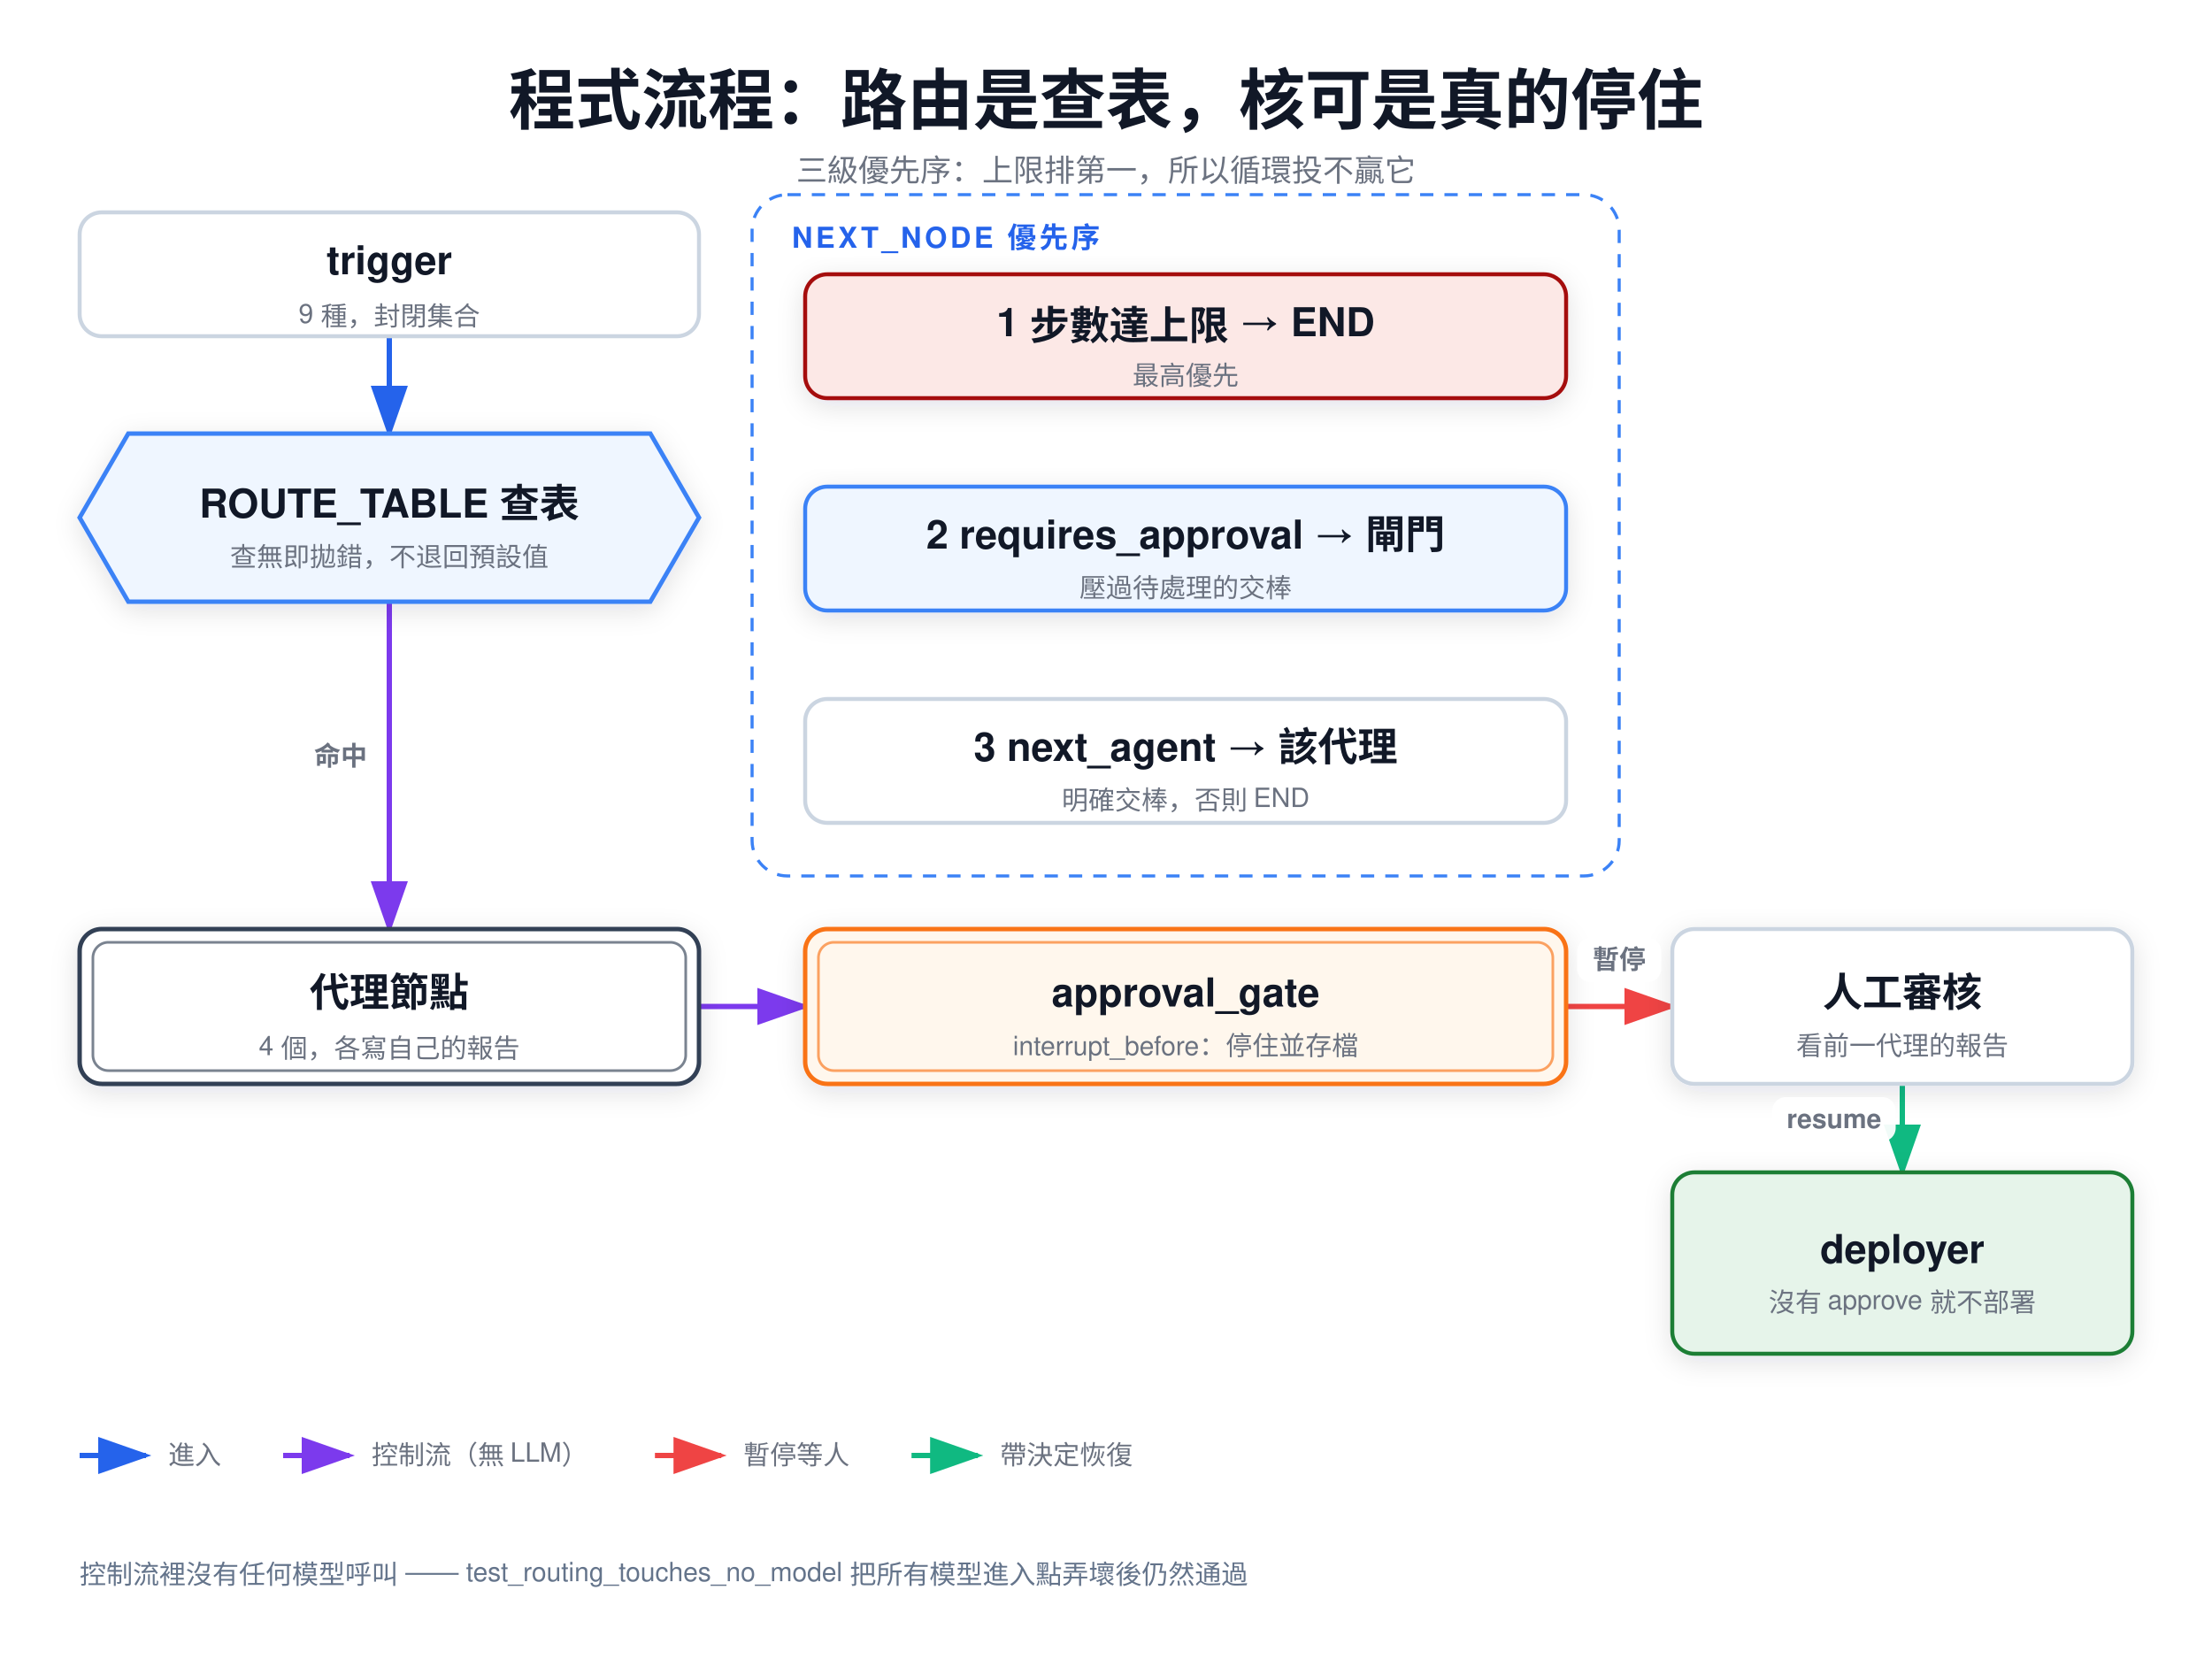
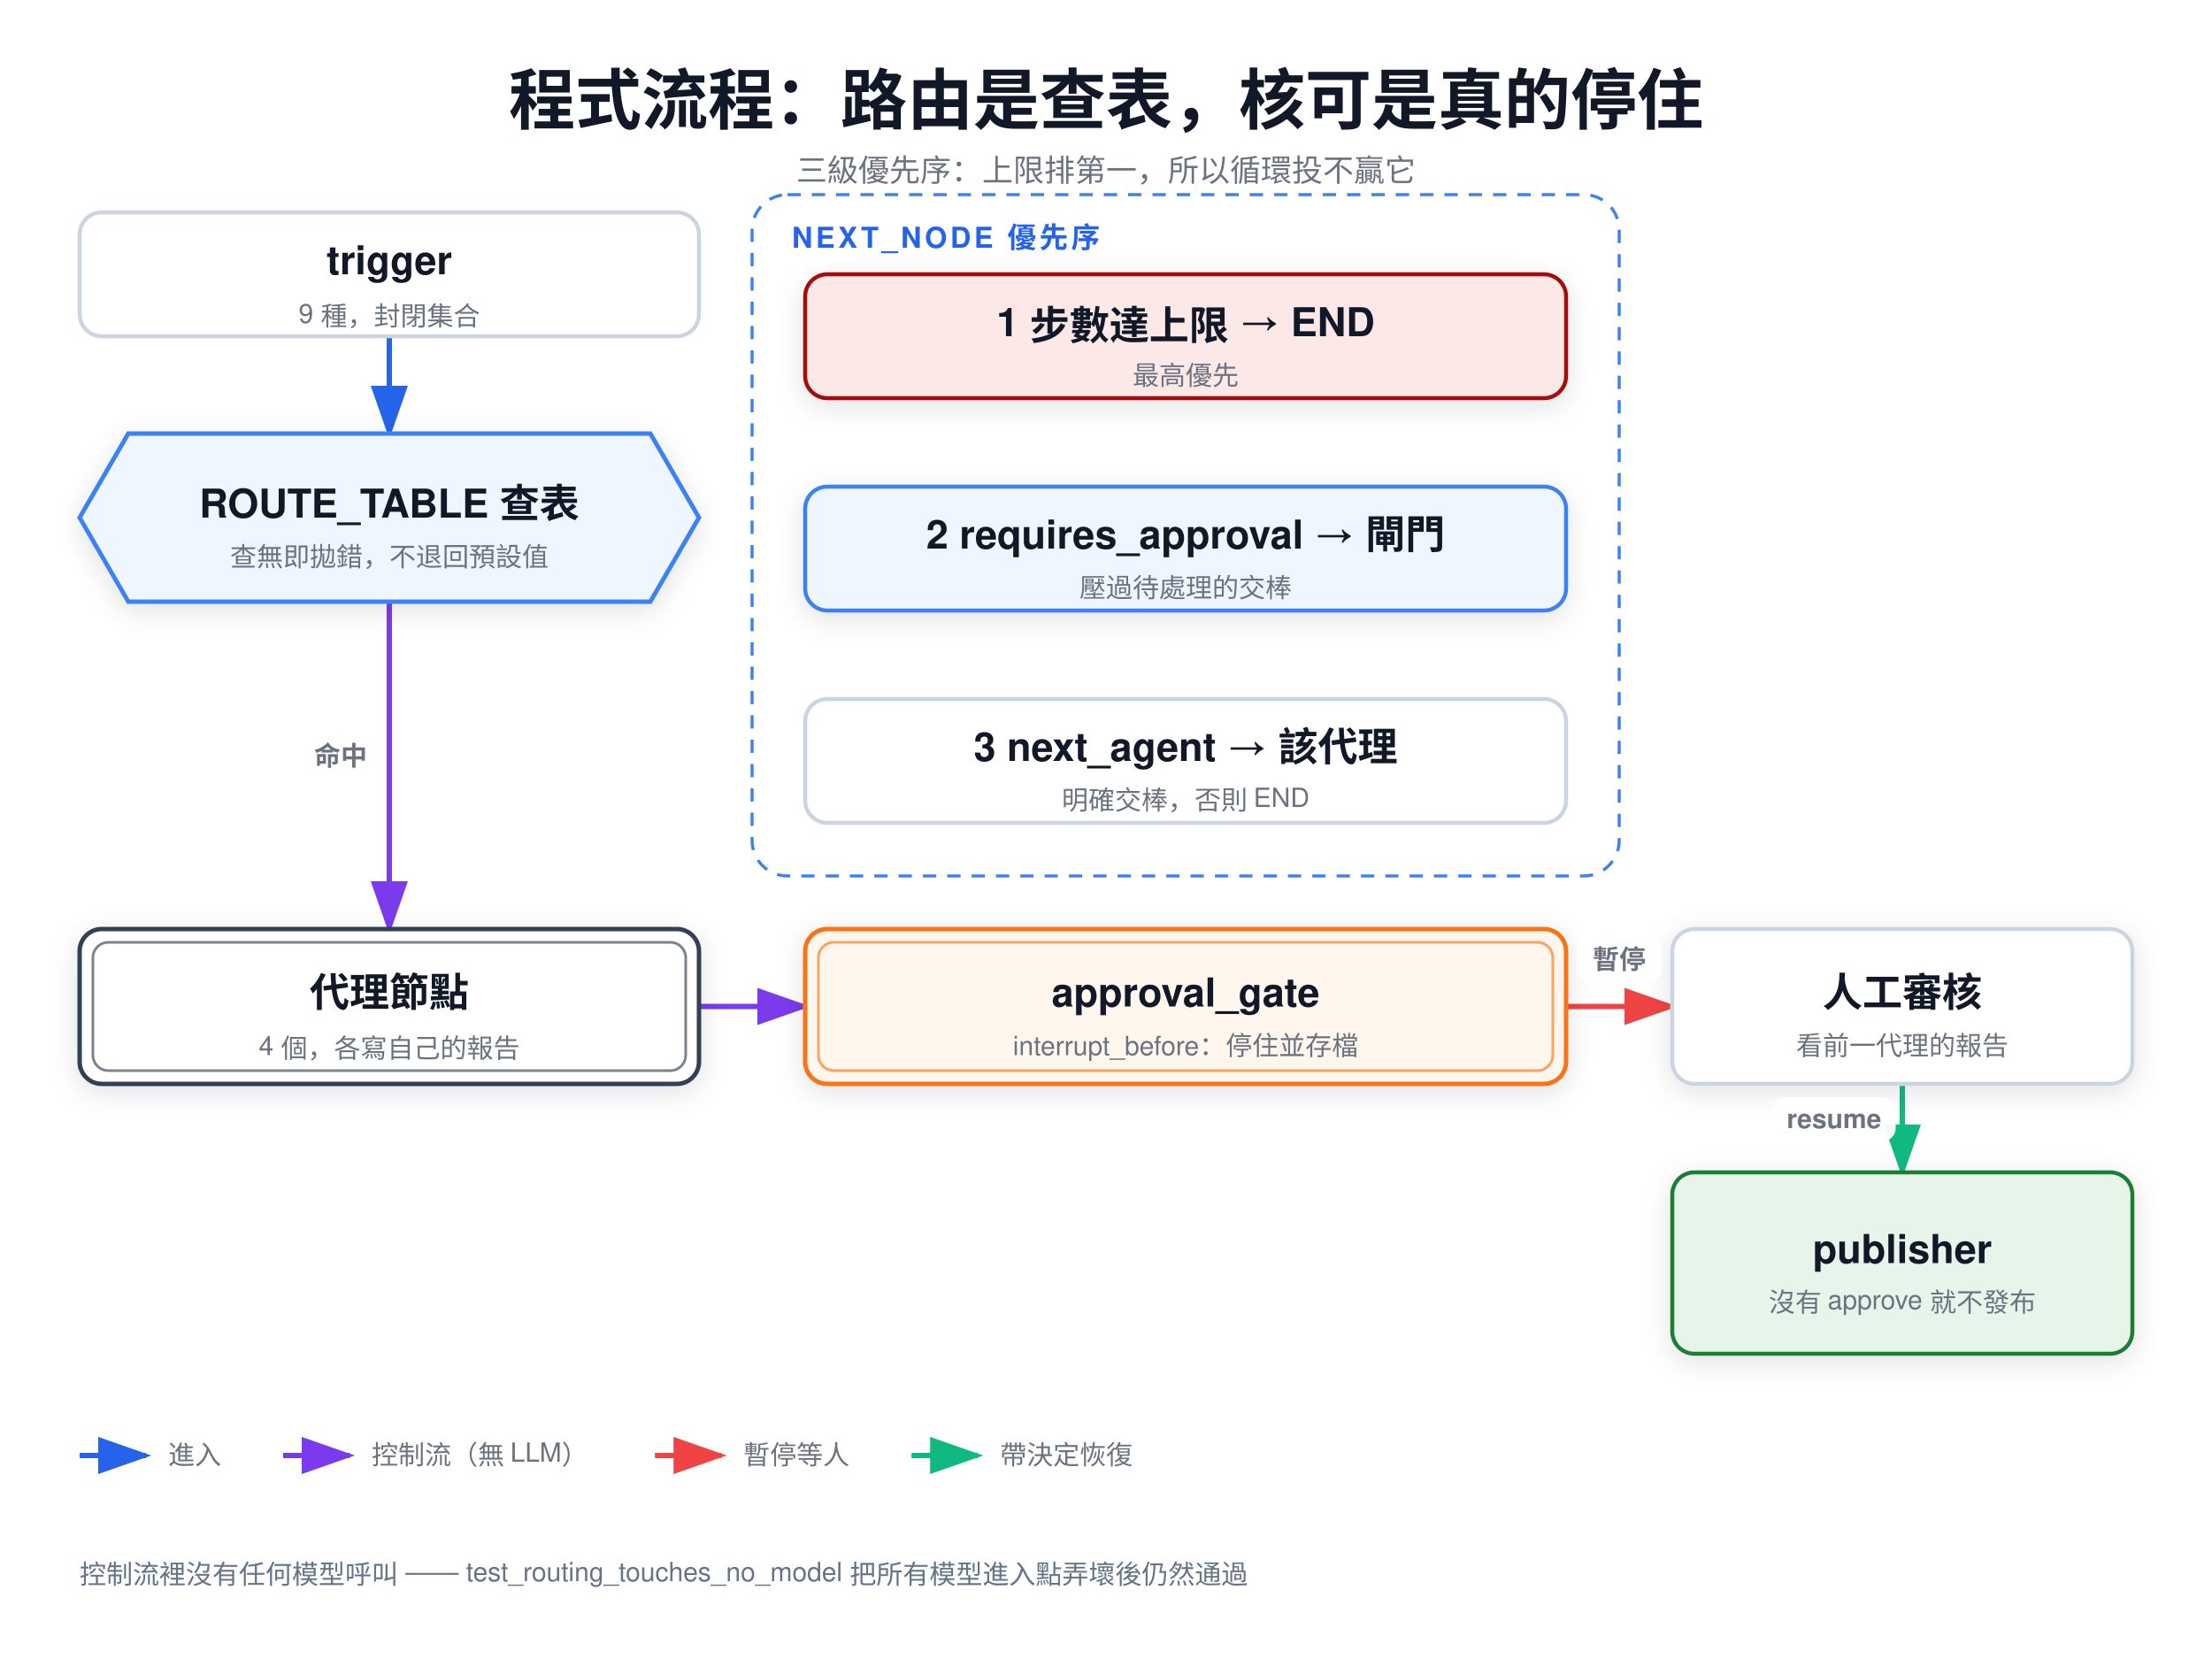
<svg xmlns="http://www.w3.org/2000/svg" viewBox="0 0 1000 750" width="1000" height="750" data-generator="fireworks-tech-graph" data-schema-version="1" data-text-metrics="heuristic-v1" data-style-id="1" data-visual-theme="Flat Icon" data-diagram-type="architecture" data-motion-scene="" data-semantic-profile="generic" data-semantic-valid="true" data-quality-profile="showcase" data-max-bends-per-edge="2" data-max-total-bends="8" data-max-route-stretch="1.35" data-max-bridged-crossings="0" data-min-node-gap="40.0" data-min-container-gutter="20.0" data-min-label-clearance="4.0" data-min-segment-length="16.0">
  <defs>
    <marker id="arrowA" markerWidth="10" markerHeight="7" refX="9" refY="3.5" orient="auto">
      <polygon points="0 0, 10 3.5, 0 7" fill="#7c3aed" />
    </marker>
    <marker id="arrowB" markerWidth="10" markerHeight="7" refX="9" refY="3.5" orient="auto">
      <polygon points="0 0, 10 3.5, 0 7" fill="#10b981" />
    </marker>
    <marker id="arrowC" markerWidth="10" markerHeight="7" refX="9" refY="3.5" orient="auto">
      <polygon points="0 0, 10 3.5, 0 7" fill="#2563eb" />
    </marker>
    <marker id="arrowE" markerWidth="10" markerHeight="7" refX="9" refY="3.5" orient="auto">
      <polygon points="0 0, 10 3.5, 0 7" fill="#f97316" />
    </marker>
    <marker id="arrowF" markerWidth="10" markerHeight="7" refX="9" refY="3.5" orient="auto">
      <polygon points="0 0, 10 3.5, 0 7" fill="#7c3aed" />
    </marker>
    <marker id="arrowG" markerWidth="10" markerHeight="7" refX="9" refY="3.5" orient="auto">
      <polygon points="0 0, 10 3.5, 0 7" fill="#ef4444" />
    </marker>
    <marker id="arrowH" markerWidth="10" markerHeight="7" refX="9" refY="3.5" orient="auto">
      <polygon points="0 0, 10 3.5, 0 7" fill="#6b7280" />
    </marker>
    <filter id="shadowSoft" x="-20%" y="-20%" width="140%" height="160%">
      <feDropShadow dx="0" dy="3" stdDeviation="6" flood-color="#0f172a" flood-opacity="0.12" />
    </filter>
    <filter id="shadowGlass" x="-20%" y="-20%" width="140%" height="160%">
      <feDropShadow dx="0" dy="10" stdDeviation="16" flood-color="#020617" flood-opacity="0.28" />
    </filter>
    <style>
    text { font-family: 'Helvetica Neue', Helvetica, Arial, 'PingFang SC', 'Noto Sans CJK SC', 'Microsoft YaHei', 'Microsoft JhengHei', 'SimHei', sans-serif; }
    .title { font-size: 30px; font-weight: 700; fill: #111827; }
    .subtitle { font-size: 14px; font-weight: 500; fill: #6b7280; }
    .section { font-size: 13px; font-weight: 700; fill: #2563eb; letter-spacing: 1.4px; }
    .section-sub { font-size: 12px; font-weight: 500; fill: #64748b; }
    .node-title { font-weight: 700; fill: #111827; }
    .node-sub { font-weight: 500; fill: #6b7280; }
    .node-type { font-size: 12px; font-weight: 700; fill: #64748b; letter-spacing: 0.08em; }
    .arrow-label { font-size: 12px; font-weight: 600; fill: #6b7280; }
    .legend { font-size: 12px; font-weight: 500; fill: #6b7280; }
    .footnote { font-size: 12px; font-weight: 500; fill: #64748b; }
    .metric-label { font-size: 8.5px; font-weight: 700; fill: #64748b; text-transform: uppercase; }
    .metric-value { font-size: 9.5px; font-weight: 700; fill: #111827; }
    </style>
  </defs>
  <rect data-graph-role="background" width="1000.0" height="750.0" fill="#ffffff" />
  <text x="500.0" y="56" text-anchor="middle" class="title">程式流程：路由是查表，核可是真的停住</text>
  <text x="500.0" y="82" text-anchor="middle" class="subtitle">三級優先序：上限排第一，所以循環投不贏它</text>
  <g id="prec" data-graph-role="container" data-container-id="prec" data-semantic-role="boundary" data-graph-bounds="340,88,732,396">
    <rect data-graph-role="container" x="340.0" y="88.0" width="392.0" height="308.0" rx="16.0" fill="none" stroke="#3b82f6" stroke-width="1.4" stroke-dasharray="6 5" />
    <text x="358.0" y="112.0" class="section">NEXT_NODE 優先序</text>
    <rect id="prec-header" data-graph-role="reserved" data-reserved-kind="container-header" x="348" y="94" width="141.54" height="30" fill="none" stroke="none" />
  </g>
  <path id="e1" data-graph-role="edge" data-edge-id="e1" data-source="trig" data-target="table" data-edge-kind="flow" data-topic-id="" data-flow="read" data-motion-role="" data-motion-stage="" data-motion-order="" data-protocol="" data-via="" data-critical-path-id="" data-critical-hop="" data-critical-hops="" data-critical="false" data-bends="0" data-route-stretch="1.0" data-bridges="" d="M 176,152 L 176,196" fill="none" stroke="#2563eb" stroke-width="2.4" stroke-linecap="round" stroke-linejoin="round" marker-end="url(#arrowC)" />
  <path id="e2" data-graph-role="edge" data-edge-id="e2" data-source="table" data-target="nodes" data-edge-kind="flow" data-topic-id="" data-flow="control" data-motion-role="" data-motion-stage="" data-motion-order="" data-protocol="" data-via="" data-critical-path-id="" data-critical-hop="" data-critical-hops="" data-critical="false" data-bends="0" data-route-stretch="1.0" data-bridges="" d="M 176,272 L 176,420" fill="none" stroke="#7c3aed" stroke-width="2.4" stroke-linecap="round" stroke-linejoin="round" marker-end="url(#arrowA)" />
  <path id="e3" data-graph-role="edge" data-edge-id="e3" data-source="nodes" data-target="gate" data-edge-kind="flow" data-topic-id="" data-flow="control" data-motion-role="" data-motion-stage="" data-motion-order="" data-protocol="" data-via="" data-critical-path-id="" data-critical-hop="" data-critical-hops="" data-critical="false" data-bends="0" data-route-stretch="1.0" data-bridges="" d="M 316,455 L 364,455" fill="none" stroke="#7c3aed" stroke-width="2.4" stroke-linecap="round" stroke-linejoin="round" marker-end="url(#arrowA)" />
  <path id="e4" data-graph-role="edge" data-edge-id="e4" data-source="gate" data-target="human" data-edge-kind="flow" data-topic-id="" data-flow="feedback" data-motion-role="" data-motion-stage="" data-motion-order="" data-protocol="" data-via="" data-critical-path-id="" data-critical-hop="" data-critical-hops="" data-critical="false" data-bends="0" data-route-stretch="1.0" data-bridges="" d="M 708,455 L 756,455" fill="none" stroke="#ef4444" stroke-width="2.4" stroke-linecap="round" stroke-linejoin="round" marker-end="url(#arrowG)" />
-   <path id="e5" data-graph-role="edge" data-edge-id="e5" data-source="human" data-target="deploy" data-edge-kind="flow" data-topic-id="" data-flow="write" data-motion-role="" data-motion-stage="" data-motion-order="" data-protocol="" data-via="" data-critical-path-id="" data-critical-hop="" data-critical-hops="" data-critical="false" data-bends="0" data-route-stretch="1.0" data-bridges="" d="M 860,490 L 860,530" fill="none" stroke="#10b981" stroke-width="2.4" stroke-linecap="round" stroke-linejoin="round" marker-end="url(#arrowB)" />
+   <path id="e5" data-graph-role="edge" data-edge-id="e5" data-source="human" data-target="publish" data-edge-kind="flow" data-topic-id="" data-flow="write" data-motion-role="" data-motion-stage="" data-motion-order="" data-protocol="" data-via="" data-critical-path-id="" data-critical-hop="" data-critical-hops="" data-critical="false" data-bends="0" data-route-stretch="1.0" data-bridges="" d="M 860,490 L 860,530" fill="none" stroke="#10b981" stroke-width="2.4" stroke-linecap="round" stroke-linejoin="round" marker-end="url(#arrowB)" />
  <g id="node-trig" data-graph-role="node" data-node-id="trig" data-semantic-role="rect" data-motion-role="" data-motion-stage="" data-motion-order="" data-parent="" data-deployment-id="" data-topic-id="" data-span-id="" data-station-order="" data-status="" data-start-ms="" data-duration-ms="" data-parent-span="" data-graph-bounds="36,96,316,152">
    <rect x="36.0" y="96.0" width="280.0" height="56.0" rx="10.0" fill="#ffffff" stroke="#cbd5e1" stroke-width="1.8" />
    <text data-text-role="title" data-full-text="trigger" data-text-max-width="256.0" x="176.0" y="124.0" text-anchor="middle" class="node-title" font-size="18">trigger</text>
    <text data-text-role="subtitle" data-full-text="9 種，封閉集合" data-text-max-width="256.0" x="176.0" y="146.0" text-anchor="middle" class="node-sub" font-size="12">9 種，封閉集合</text>
  </g>
  <g id="node-table" data-graph-role="node" data-node-id="table" data-semantic-role="hexagon" data-motion-role="" data-motion-stage="" data-motion-order="" data-parent="" data-deployment-id="" data-topic-id="" data-span-id="" data-station-order="" data-status="" data-start-ms="" data-duration-ms="" data-parent-span="" data-graph-bounds="36,196,316,272">
    <path d="M 58.0 196.0 L 294.0 196.0 L 316.0 234.0 L 294.0 272.0 L 58.0 272.0 L 36.0 234.0 Z" fill="#eff6ff" stroke="#3b82f6" stroke-width="2.0" filter="url(#shadowSoft)" />
    <text data-text-role="title" data-full-text="ROUTE_TABLE 查表" data-text-max-width="228.0" x="176.0" y="234.0" text-anchor="middle" class="node-title" font-size="18">ROUTE_TABLE 查表</text>
    <text data-text-role="subtitle" data-full-text="查無即拋錯，不退回預設值" data-text-max-width="228.0" x="176.0" y="256.0" text-anchor="middle" class="node-sub" font-size="12">查無即拋錯，不退回預設值</text>
  </g>
  <g id="node-nodes" data-graph-role="node" data-node-id="nodes" data-semantic-role="double_rect" data-motion-role="" data-motion-stage="" data-motion-order="" data-parent="" data-deployment-id="" data-topic-id="" data-span-id="" data-station-order="" data-status="" data-start-ms="" data-duration-ms="" data-parent-span="" data-graph-bounds="36,420,316,490">
    <rect x="36.0" y="420.0" width="280.0" height="70.0" rx="10.0" fill="#ffffff" stroke="#334155" stroke-width="2.0" filter="url(#shadowSoft)" />
    <rect x="42.0" y="426.0" width="268.0" height="58.0" rx="7.0" fill="none" stroke="#334155" stroke-width="1.2" opacity="0.65" />
    <text data-text-role="title" data-full-text="代理節點" data-text-max-width="248.0" x="176.0" y="455.0" text-anchor="middle" class="node-title" font-size="18">代理節點</text>
    <text data-text-role="subtitle" data-full-text="4 個，各寫自己的報告" data-text-max-width="248.0" x="176.0" y="477.0" text-anchor="middle" class="node-sub" font-size="12">4 個，各寫自己的報告</text>
  </g>
  <g id="node-p1" data-graph-role="node" data-node-id="p1" data-semantic-role="rect" data-motion-role="" data-motion-stage="" data-motion-order="" data-parent="" data-deployment-id="" data-topic-id="" data-span-id="" data-station-order="" data-status="" data-start-ms="" data-duration-ms="" data-parent-span="" data-graph-bounds="364,124,708,180">
    <rect x="364.0" y="124.0" width="344.0" height="56.0" rx="10.0" fill="#fce8e6" stroke="#a50e0e" stroke-width="1.8" filter="url(#shadowSoft)" />
    <text data-text-role="title" data-full-text="1　步數達上限 → END" data-text-max-width="320.0" x="536.0" y="152.0" text-anchor="middle" class="node-title" font-size="18">1 步數達上限 → END</text>
    <text data-text-role="subtitle" data-full-text="最高優先" data-text-max-width="320.0" x="536.0" y="174.0" text-anchor="middle" class="node-sub" font-size="12">最高優先</text>
  </g>
  <g id="node-p2" data-graph-role="node" data-node-id="p2" data-semantic-role="rect" data-motion-role="" data-motion-stage="" data-motion-order="" data-parent="" data-deployment-id="" data-topic-id="" data-span-id="" data-station-order="" data-status="" data-start-ms="" data-duration-ms="" data-parent-span="" data-graph-bounds="364,220,708,276">
    <rect x="364.0" y="220.0" width="344.0" height="56.0" rx="10.0" fill="#eff6ff" stroke="#3b82f6" stroke-width="1.8" filter="url(#shadowSoft)" />
    <text data-text-role="title" data-full-text="2　requires_approval → 閘門" data-text-max-width="320.0" x="536.0" y="248.0" text-anchor="middle" class="node-title" font-size="18">2 requires_approval → 閘門</text>
    <text data-text-role="subtitle" data-full-text="壓過待處理的交棒" data-text-max-width="320.0" x="536.0" y="270.0" text-anchor="middle" class="node-sub" font-size="12">壓過待處理的交棒</text>
  </g>
  <g id="node-p3" data-graph-role="node" data-node-id="p3" data-semantic-role="rect" data-motion-role="" data-motion-stage="" data-motion-order="" data-parent="" data-deployment-id="" data-topic-id="" data-span-id="" data-station-order="" data-status="" data-start-ms="" data-duration-ms="" data-parent-span="" data-graph-bounds="364,316,708,372">
    <rect x="364.0" y="316.0" width="344.0" height="56.0" rx="10.0" fill="#ffffff" stroke="#cbd5e1" stroke-width="1.8" />
    <text data-text-role="title" data-full-text="3　next_agent → 該代理" data-text-max-width="320.0" x="536.0" y="344.0" text-anchor="middle" class="node-title" font-size="18">3 next_agent → 該代理</text>
    <text data-text-role="subtitle" data-full-text="明確交棒，否則 END" data-text-max-width="320.0" x="536.0" y="366.0" text-anchor="middle" class="node-sub" font-size="12">明確交棒，否則 END</text>
  </g>
  <g id="node-gate" data-graph-role="node" data-node-id="gate" data-semantic-role="double_rect" data-motion-role="" data-motion-stage="" data-motion-order="" data-parent="" data-deployment-id="" data-topic-id="" data-span-id="" data-station-order="" data-status="" data-start-ms="" data-duration-ms="" data-parent-span="" data-graph-bounds="364,420,708,490">
    <rect x="364.0" y="420.0" width="344.0" height="70.0" rx="10.0" fill="#fff7ed" stroke="#f97316" stroke-width="2.0" filter="url(#shadowSoft)" />
    <rect x="370.0" y="426.0" width="332.0" height="58.0" rx="7.0" fill="none" stroke="#f97316" stroke-width="1.2" opacity="0.65" />
    <text data-text-role="title" data-full-text="approval_gate" data-text-max-width="312.0" x="536.0" y="455.0" text-anchor="middle" class="node-title" font-size="18">approval_gate</text>
    <text data-text-role="subtitle" data-full-text="interrupt_before：停住並存檔" data-text-max-width="312.0" x="536.0" y="477.0" text-anchor="middle" class="node-sub" font-size="12">interrupt_before：停住並存檔</text>
  </g>
  <g id="node-human" data-graph-role="node" data-node-id="human" data-semantic-role="rect" data-motion-role="" data-motion-stage="" data-motion-order="" data-parent="" data-deployment-id="" data-topic-id="" data-span-id="" data-station-order="" data-status="" data-start-ms="" data-duration-ms="" data-parent-span="" data-graph-bounds="756,420,964,490">
    <rect x="756.0" y="420.0" width="208.0" height="70.0" rx="10.0" fill="#ffffff" stroke="#cbd5e1" stroke-width="1.8" filter="url(#shadowSoft)" />
    <text data-text-role="title" data-full-text="人工審核" data-text-max-width="184.0" x="860.0" y="455.0" text-anchor="middle" class="node-title" font-size="18">人工審核</text>
    <text data-text-role="subtitle" data-full-text="看前一代理的報告" data-text-max-width="184.0" x="860.0" y="477.0" text-anchor="middle" class="node-sub" font-size="12">看前一代理的報告</text>
  </g>
-   <g id="node-deploy" data-graph-role="node" data-node-id="deploy" data-semantic-role="rect" data-motion-role="" data-motion-stage="" data-motion-order="" data-parent="" data-deployment-id="" data-topic-id="" data-span-id="" data-station-order="" data-status="" data-start-ms="" data-duration-ms="" data-parent-span="" data-graph-bounds="756,530,964,612">
+   <g id="node-publish" data-graph-role="node" data-node-id="publish" data-semantic-role="rect" data-motion-role="" data-motion-stage="" data-motion-order="" data-parent="" data-deployment-id="" data-topic-id="" data-span-id="" data-station-order="" data-status="" data-start-ms="" data-duration-ms="" data-parent-span="" data-graph-bounds="756,530,964,612">
    <rect x="756.0" y="530.0" width="208.0" height="82.0" rx="10.0" fill="#e6f4ea" stroke="#1e7e34" stroke-width="1.8" filter="url(#shadowSoft)" />
-     <text data-text-role="title" data-full-text="deployer" data-text-max-width="184.0" x="860.0" y="571.0" text-anchor="middle" class="node-title" font-size="18">deployer</text>
-     <text data-text-role="subtitle" data-full-text="沒有 approve 就不部署" data-text-max-width="184.0" x="860.0" y="593.0" text-anchor="middle" class="node-sub" font-size="12">沒有 approve 就不部署</text>
+     <text data-text-role="title" data-full-text="publisher" data-text-max-width="184.0" x="860.0" y="571.0" text-anchor="middle" class="node-title" font-size="18">publisher</text>
+     <text data-text-role="subtitle" data-full-text="沒有 approve 就不發布" data-text-max-width="184.0" x="860.0" y="593.0" text-anchor="middle" class="node-sub" font-size="12">沒有 approve 就不發布</text>
  </g>
  <g id="e2-label" data-graph-role="label" data-owner="e2" data-graph-bounds="135,332,173,352">
    <rect x="135.0" y="332.0" width="38.0" height="20" rx="6" fill="#ffffff" opacity="0.94" />
    <text x="154.0" y="346.0" text-anchor="middle" class="arrow-label">命中</text>
  </g>
  <g id="e4-label" data-graph-role="label" data-owner="e4" data-graph-bounds="713,424,751,444">
    <rect x="713.0" y="424.0" width="38.0" height="20" rx="6" fill="#ffffff" opacity="0.94" />
    <text x="732.0" y="438.0" text-anchor="middle" class="arrow-label">暫停</text>
  </g>
  <g id="e5-label" data-graph-role="label" data-owner="e5" data-graph-bounds="801.24,496,857,516">
    <rect x="801.24" y="496.0" width="55.76" height="20" rx="6" fill="#ffffff" opacity="0.94" />
    <text x="829.12" y="510.0" text-anchor="middle" class="arrow-label">resume</text>
  </g>
  <g id="legend" data-graph-role="legend">
    <rect id="legend-zone" data-graph-role="reserved" data-reserved-kind="legend" x="26" y="644" width="506.08" height="46" rx="10" fill="none" stroke="none" />
    <line data-graph-role="decoration" x1="36.0" y1="658.0" x2="66.0" y2="658.0" stroke="#2563eb" stroke-width="2.4" marker-end="url(#arrowC)" />
    <text data-graph-role="decoration" x="76.0" y="662.0" class="legend">進入</text>
    <line data-graph-role="decoration" x1="128.0" y1="658.0" x2="158.0" y2="658.0" stroke="#7c3aed" stroke-width="2.4" marker-end="url(#arrowA)" />
    <text data-graph-role="decoration" x="168.0" y="662.0" class="legend">控制流（無 LLM）</text>
    <line data-graph-role="decoration" x1="296.08" y1="658.0" x2="326.08" y2="658.0" stroke="#ef4444" stroke-width="2.4" marker-end="url(#arrowG)" />
    <text data-graph-role="decoration" x="336.08" y="662.0" class="legend">暫停等人</text>
    <line data-graph-role="decoration" x1="412.08" y1="658.0" x2="442.08" y2="658.0" stroke="#10b981" stroke-width="2.4" marker-end="url(#arrowB)" />
    <text data-graph-role="decoration" x="452.08" y="662.0" class="legend">帶決定恢復</text>
  </g>
  <g id="footer" data-graph-role="reserved" data-graph-bounds="36,704,463,720">
    <text x="36.0" y="716.0" class="footnote">控制流裡沒有任何模型呼叫 —— test_routing_touches_no_model 把所有模型進入點弄壞後仍然通過</text>
  </g>
</svg>
